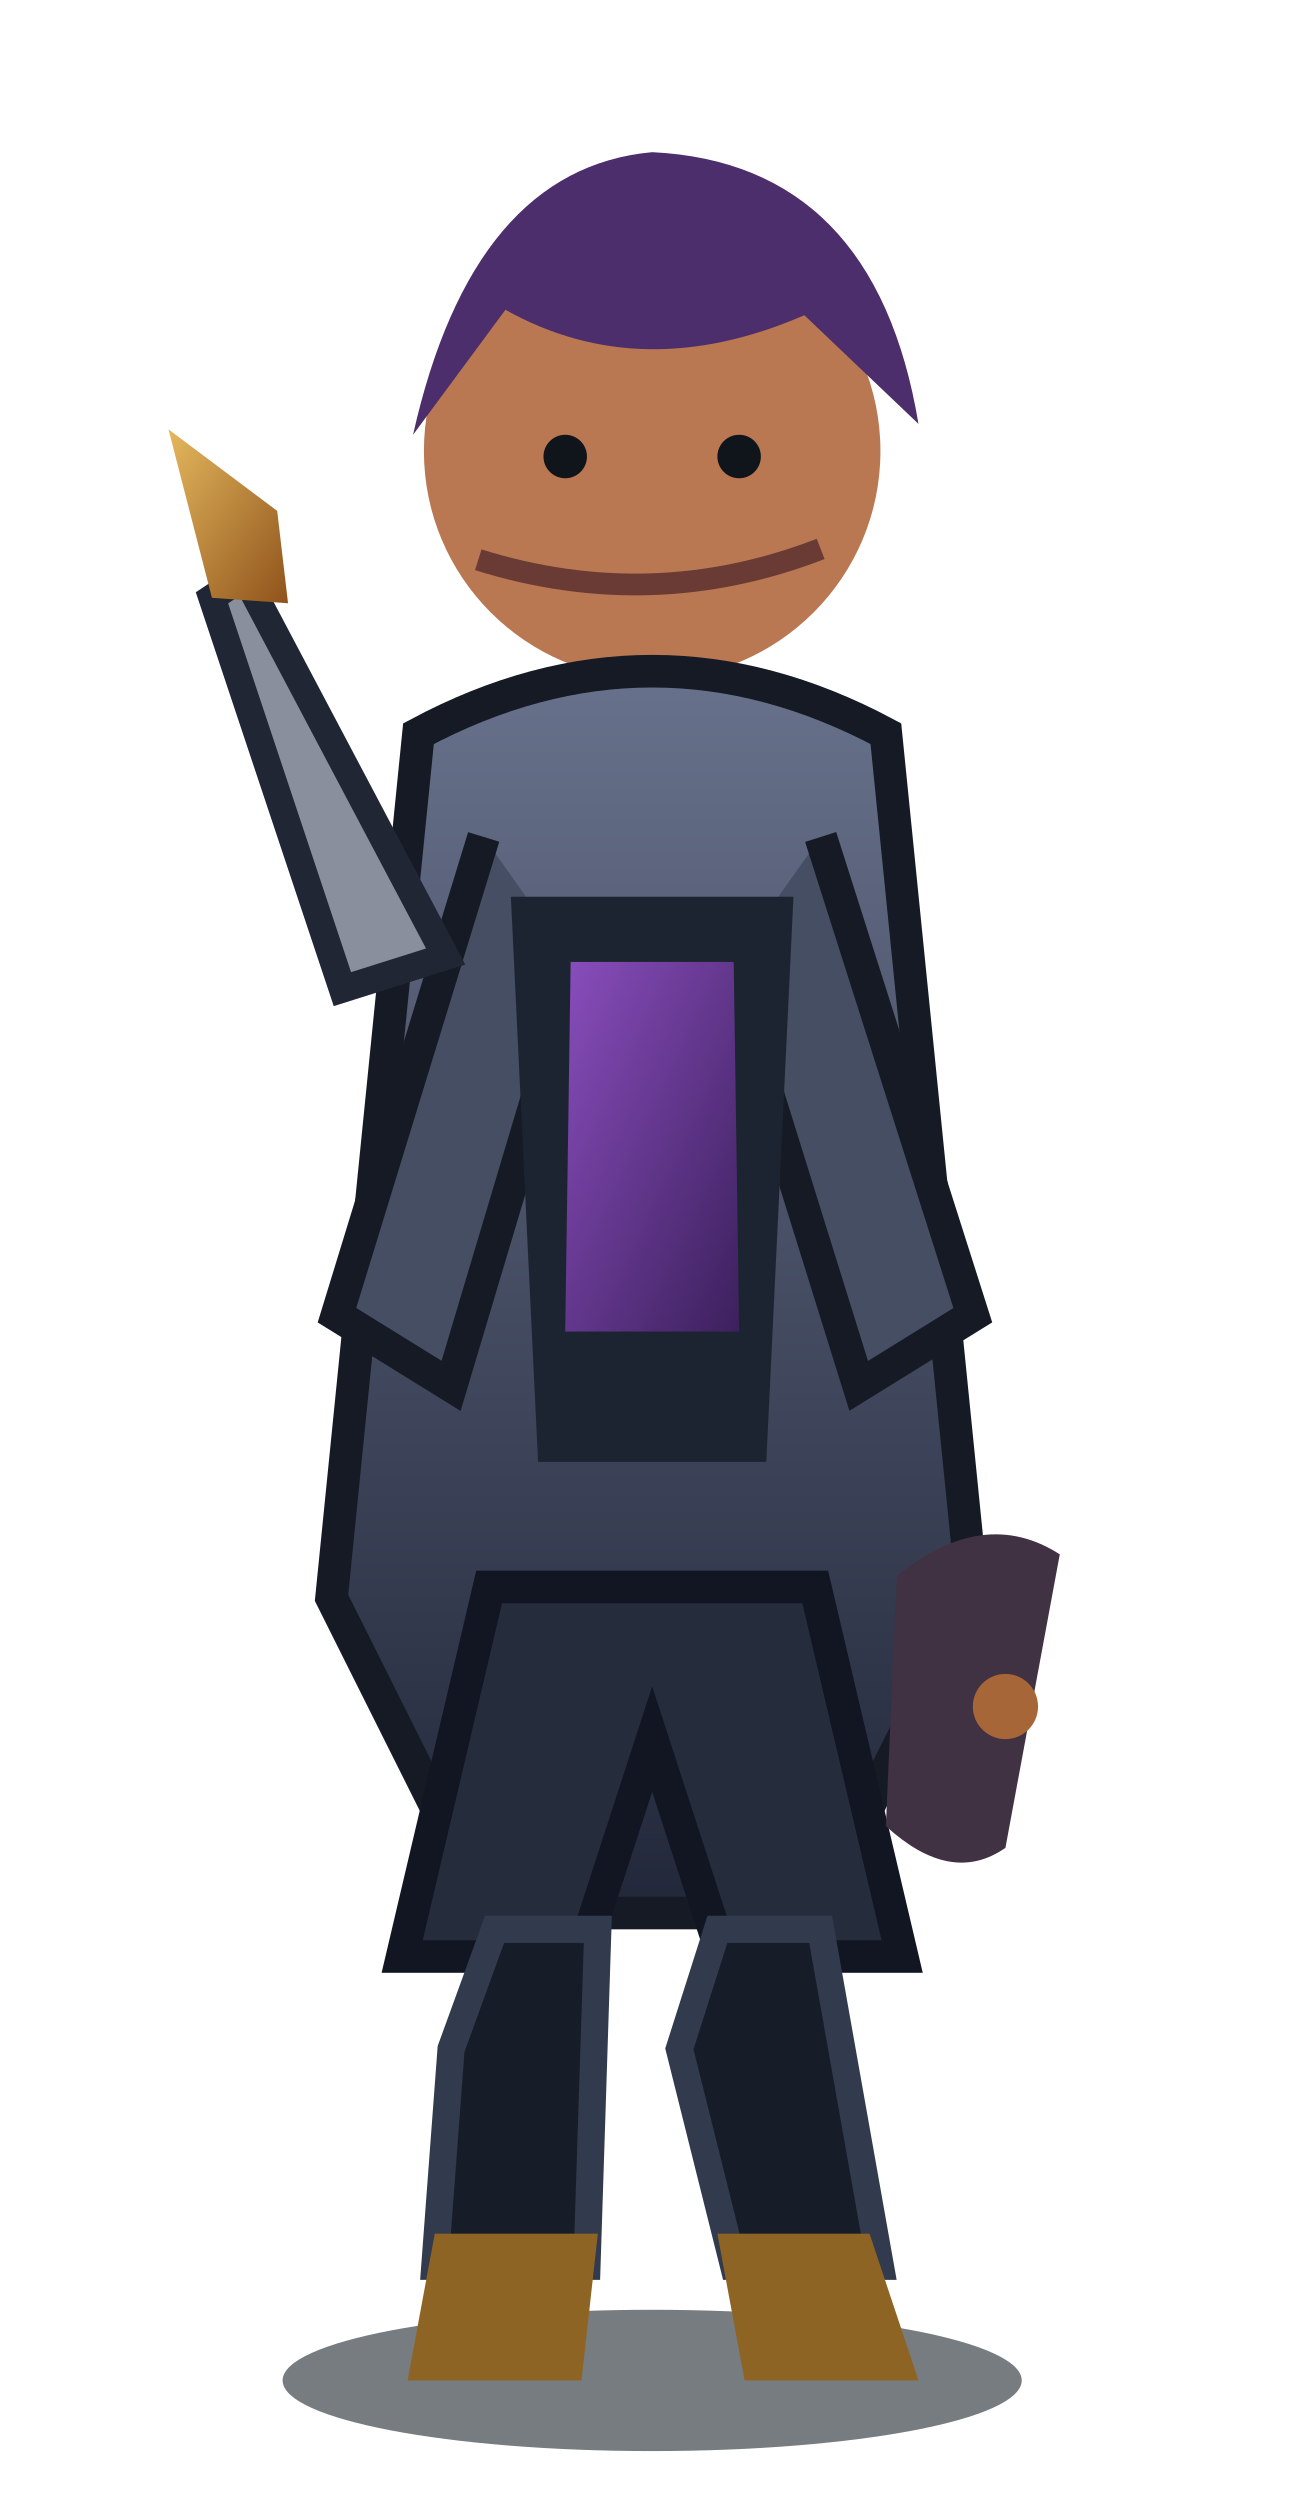
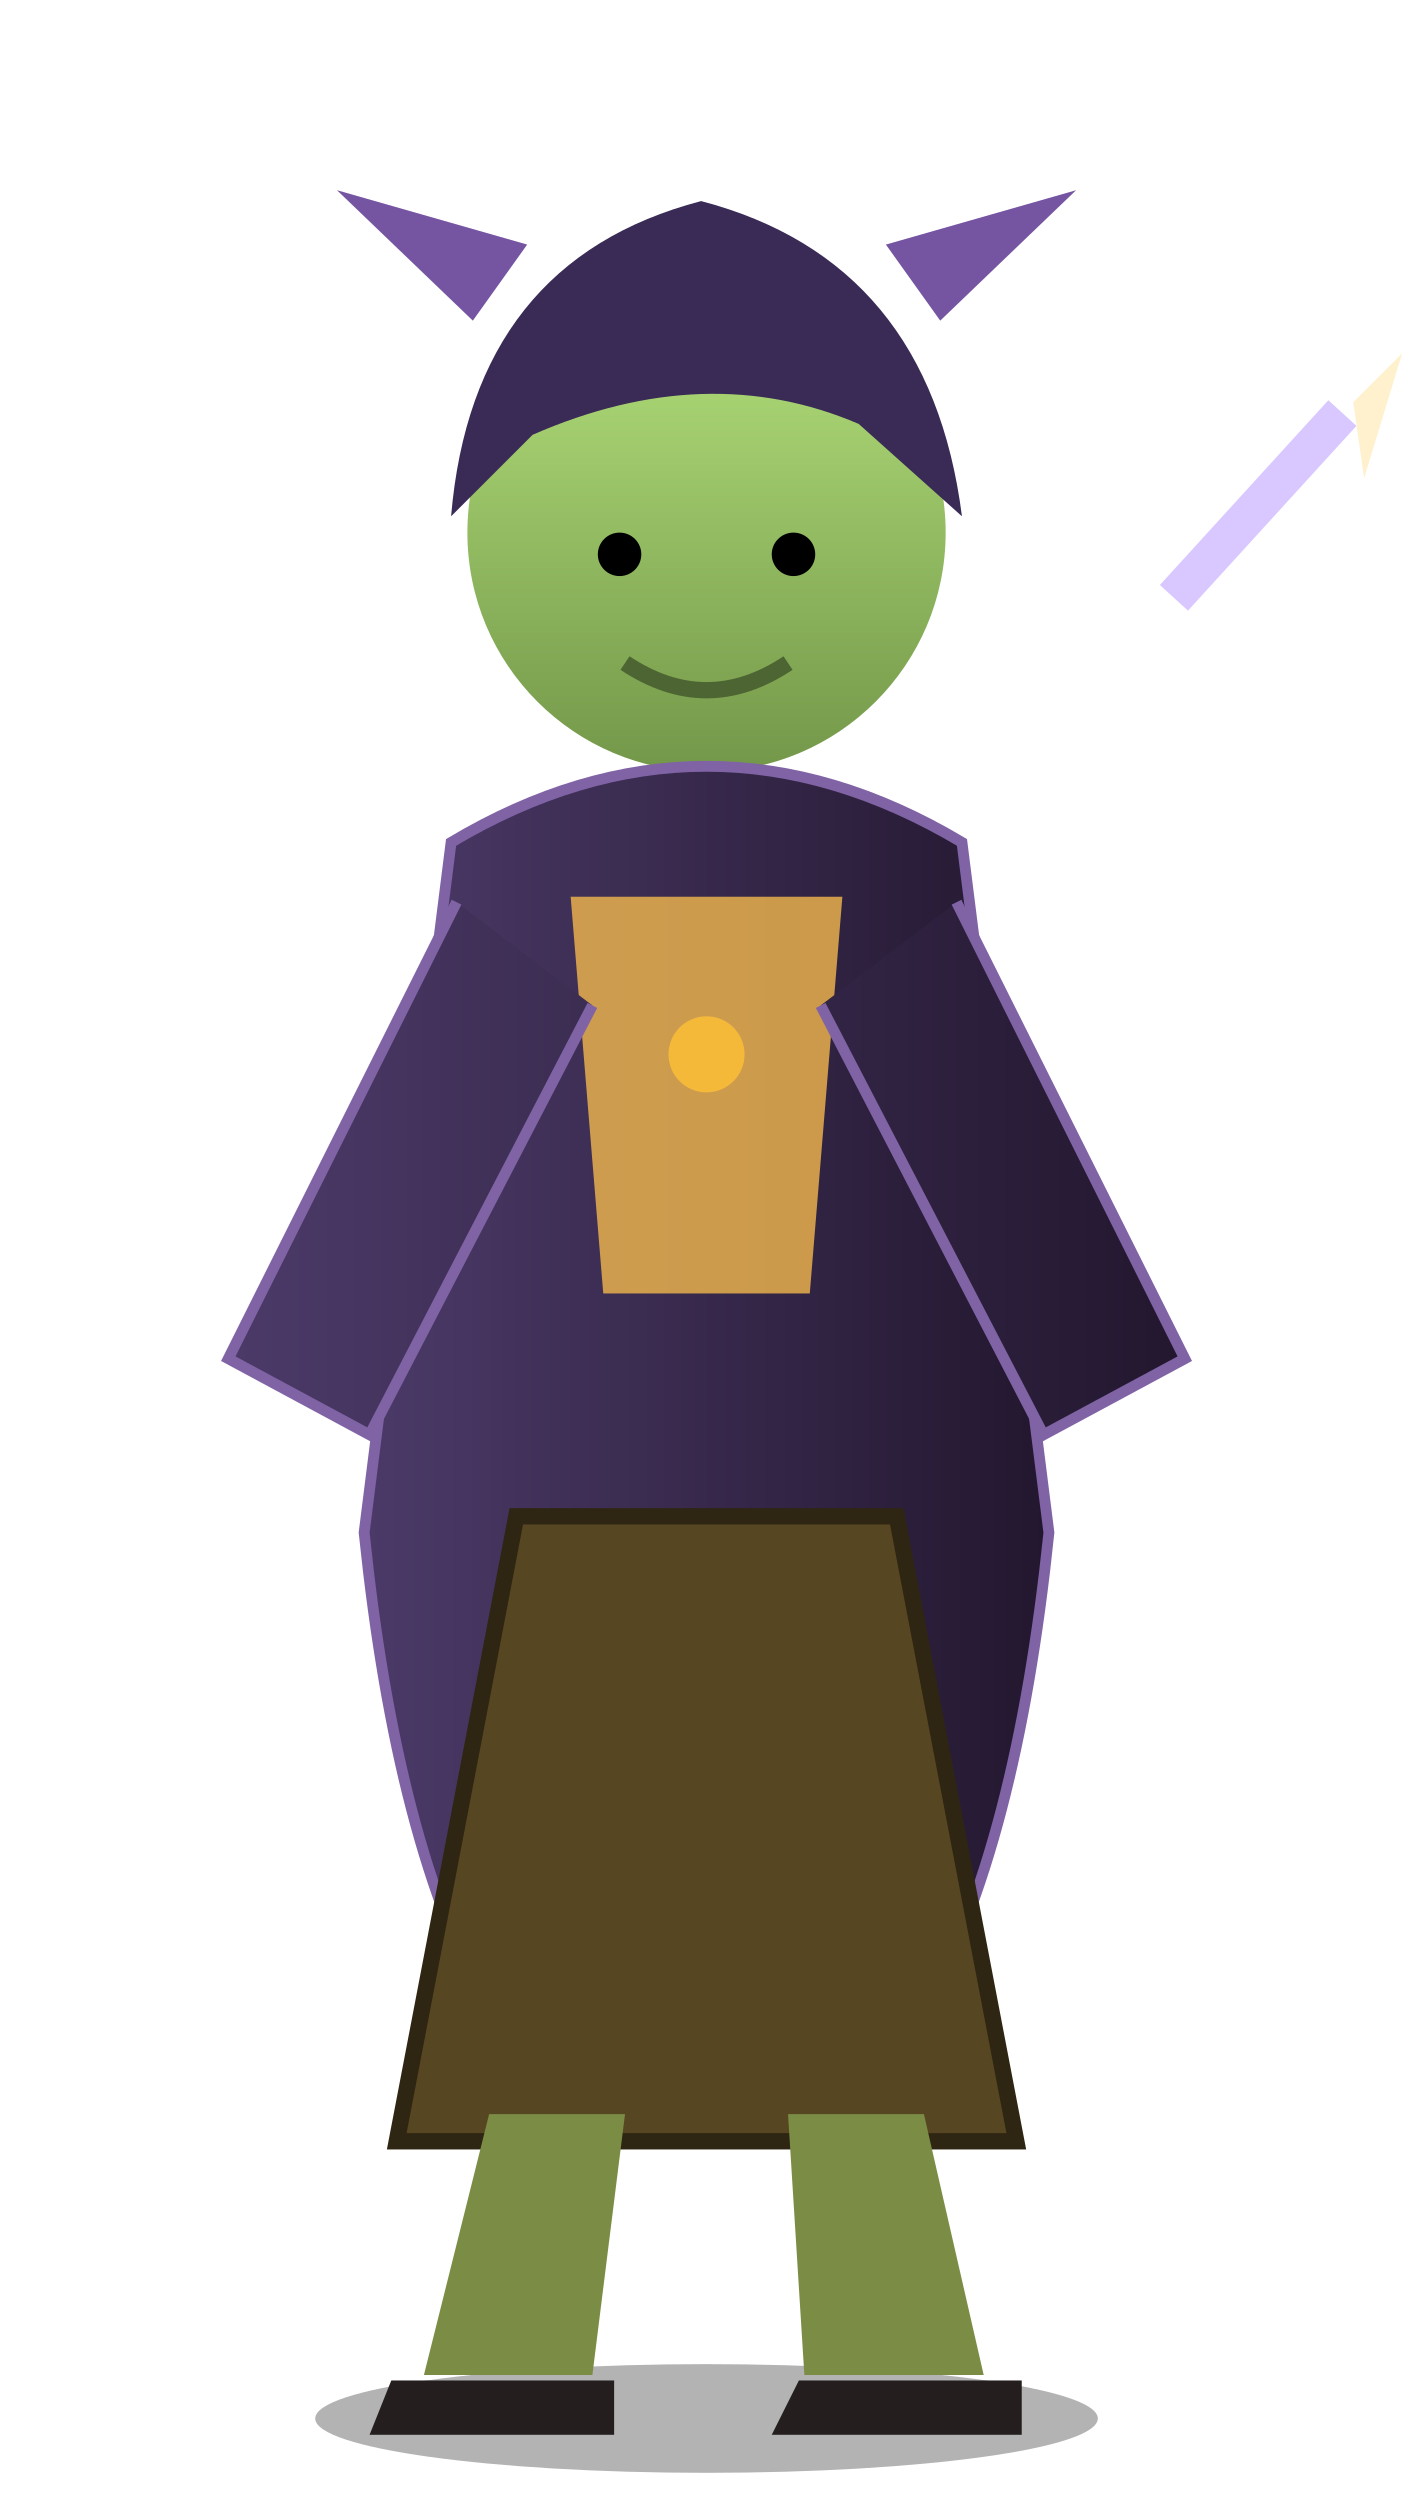
- <svg xmlns="http://www.w3.org/2000/svg" viewBox="0 0 240 460">
+ <svg xmlns="http://www.w3.org/2000/svg" width="260" height="460" viewBox="0 0 260 460">
  <defs>
-     <linearGradient id="a" x1="0" y1="0" x2="1" y2="1">
-       <stop stop-color="#e4b85e" />
-       <stop offset="1" stop-color="#8f531b" />
+     <linearGradient id="a" x1="0" x2="0" y1="0" y2="1">
+       <stop stop-color="#b4e17c" />
+       <stop offset="1" stop-color="#739749" />
    </linearGradient>
-     <linearGradient id="b" x1="0" y1="0" x2="0" y2="1">
-       <stop stop-color="#68718b" />
-       <stop offset="1" stop-color="#22283a" />
-     </linearGradient>
-     <linearGradient id="c" x1="0" y1="0" x2="1" y2="1">
-       <stop stop-color="#9c55d5" />
-       <stop offset="1" stop-color="#422065" />
+     <linearGradient id="b" x1="0" x2="1">
+       <stop stop-color="#4b3a68" />
+       <stop offset="1" stop-color="#23172f" />
    </linearGradient>
  </defs>
-   <ellipse cx="120" cy="438" rx="68" ry="13" fill="#071017" opacity=".55" />
-   <circle cx="120" cy="83" r="42" fill="#b97752" />
-   <path d="M76 80Q87 31 120 28Q161 30 169 78L148 58Q118 71 93 57Z" fill="#4b2e6b" />
-   <path d="M88 103Q120 113 151 101" fill="none" stroke="#6a3a35" stroke-width="4" />
-   <circle cx="104" cy="84" r="4" fill="#10141b" />
-   <circle cx="136" cy="84" r="4" fill="#10141b" />
-   <path d="M77 135Q120 112 163 135L179 294L150 352H90L61 294Z" fill="url(#b)" stroke="#151a24" stroke-width="6" />
-   <path d="M89 154L62 242L83 255L106 178M151 154L179 242L158 255L134 178" fill="#454e62" stroke="#151a24" stroke-width="6" />
-   <path d="M94 165H146L141 269H99Z" fill="#1d2431" />
-   <path d="M105 177L135 177L136 245L104 245Z" fill="url(#c)" opacity=".85" />
-   <path d="M90 292H150L166 360H133L120 320L107 360H74Z" fill="#252c3c" stroke="#111622" stroke-width="6" />
-   <path d="M91 355L110 355L108 417H80L83 377ZM132 355L151 355L162 417H135L125 377Z" fill="#171d28" stroke="#313b4d" stroke-width="5" />
-   <path d="M80 411H110L107 438H75Z M132 411H160L169 438H137Z" fill="#8e6425" />
-   <path d="M63 182L39 110L45 106L82 176Z" fill="#8a8f9d" stroke="#202634" stroke-width="5" />
-   <path d="M39 110L31 79L51 94L53 111Z" fill="url(#a)" />
-   <path d="M165 290Q181 277 195 286L185 340Q175 347 163 336Z" fill="#403143" />
-   <circle cx="185" cy="314" r="6" fill="#a76638" />
+   <ellipse cx="130" cy="445" rx="72" ry="10" fill="#000" opacity=".3" />
+   <circle cx="130" cy="98" r="44" fill="url(#a)" />
+   <path d="M83 95Q87 48 129 37Q171 48 177 95L158 78Q130 66 98 80Z" fill="#392a56" />
+   <path d="M87 59L62 35L97 45M173 59L198 35L163 45" fill="#7555a2" />
+   <circle cx="114" cy="102" r="4" />
+   <circle cx="146" cy="102" r="4" />
+   <path d="M115 122Q130 132 145 122" fill="none" stroke="#4d6532" stroke-width="3" />
+   <path d="M83 155Q130 127 177 155L193 282Q187 340 170 370H90Q73 340 67 282Z" fill="url(#b)" stroke="#8063a5" stroke-width="2" />
+   <path d="M105 165H155L149 238H111Z" fill="#f2b84c" opacity=".8" />
+   <path d="M84 166L42 250L68 264L109 185M176 166L218 250L192 264L151 185" fill="url(#b)" stroke="#8063a5" stroke-width="2" />
+   <path d="M95 279H165L187 394H73Z" fill="#574622" stroke="#2f2513" stroke-width="3" />
+   <path d="M90 389H115L109 437H78Z M145 389H170L181 437H148Z" fill="#7b8d45" />
+   <path d="M72 438H113V448H68Z M147 438H188V448H142Z" fill="#241f1e" />
+   <path d="M216 110L247 76" stroke="#d9c7ff" stroke-width="7" />
+   <path d="M249 74L258 65L251 88Z" fill="#fff0ce" />
+   <circle cx="130" cy="194" r="7" fill="#f5b93a" />
</svg>
